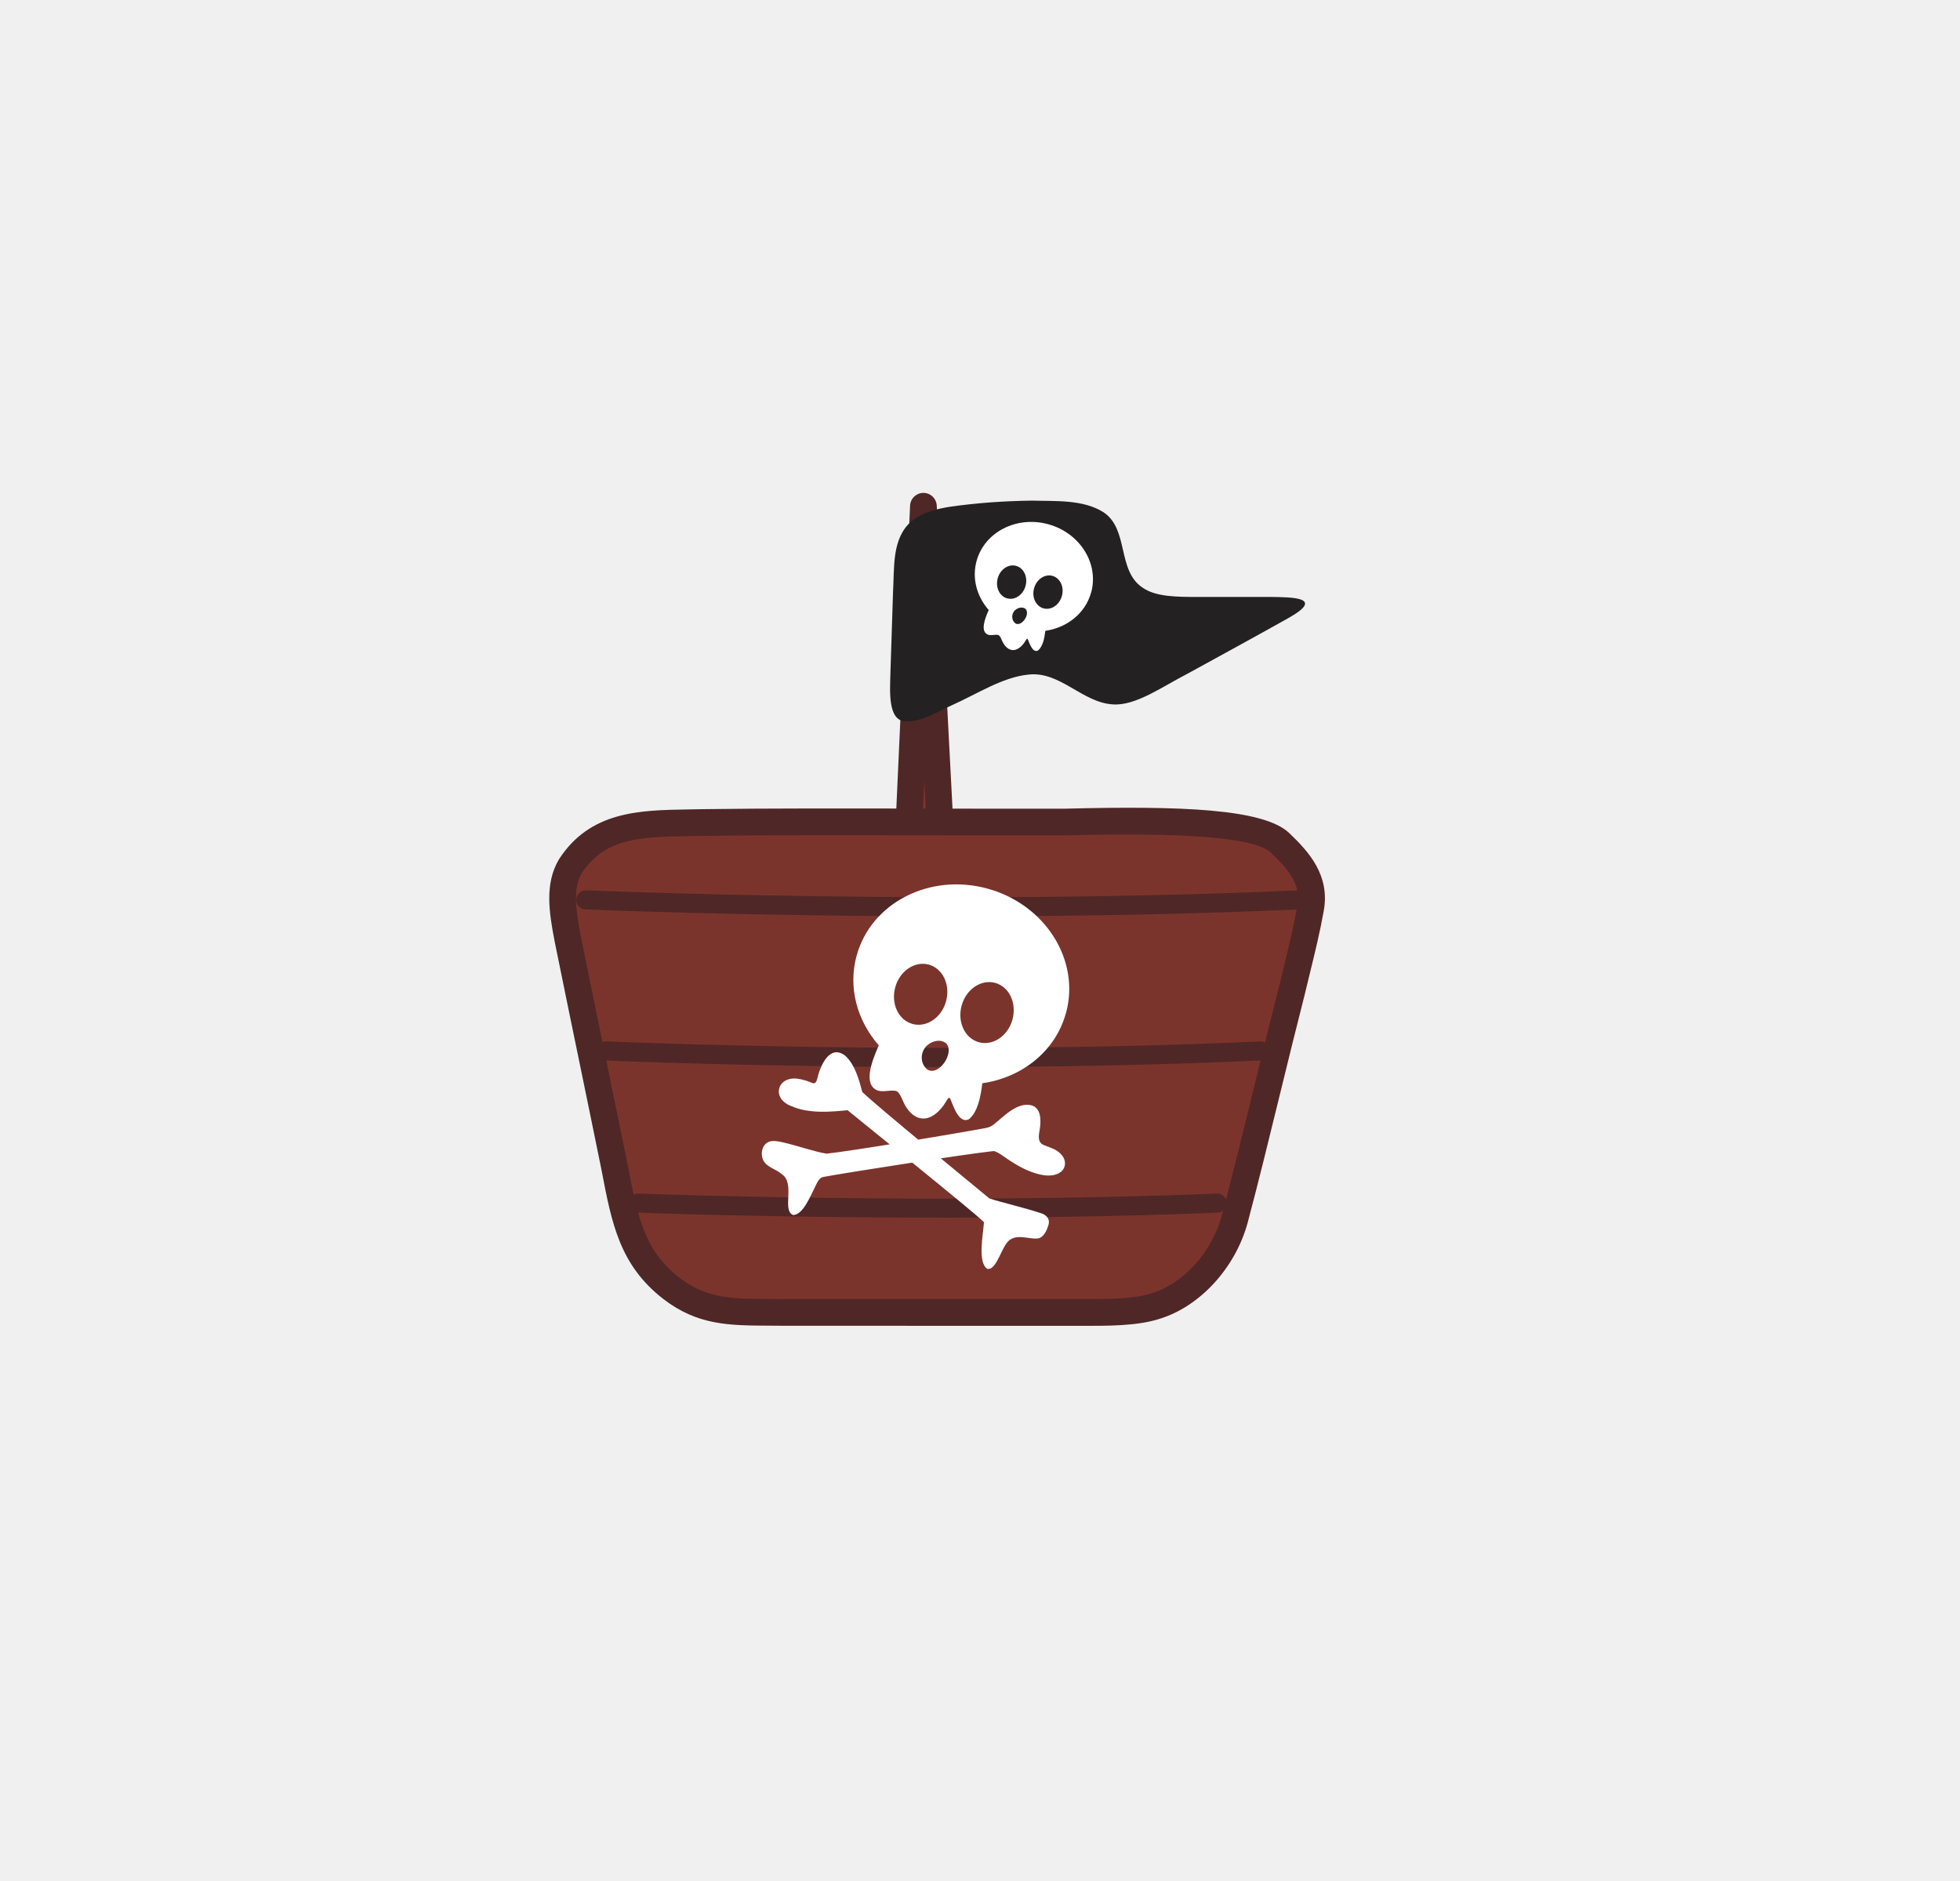
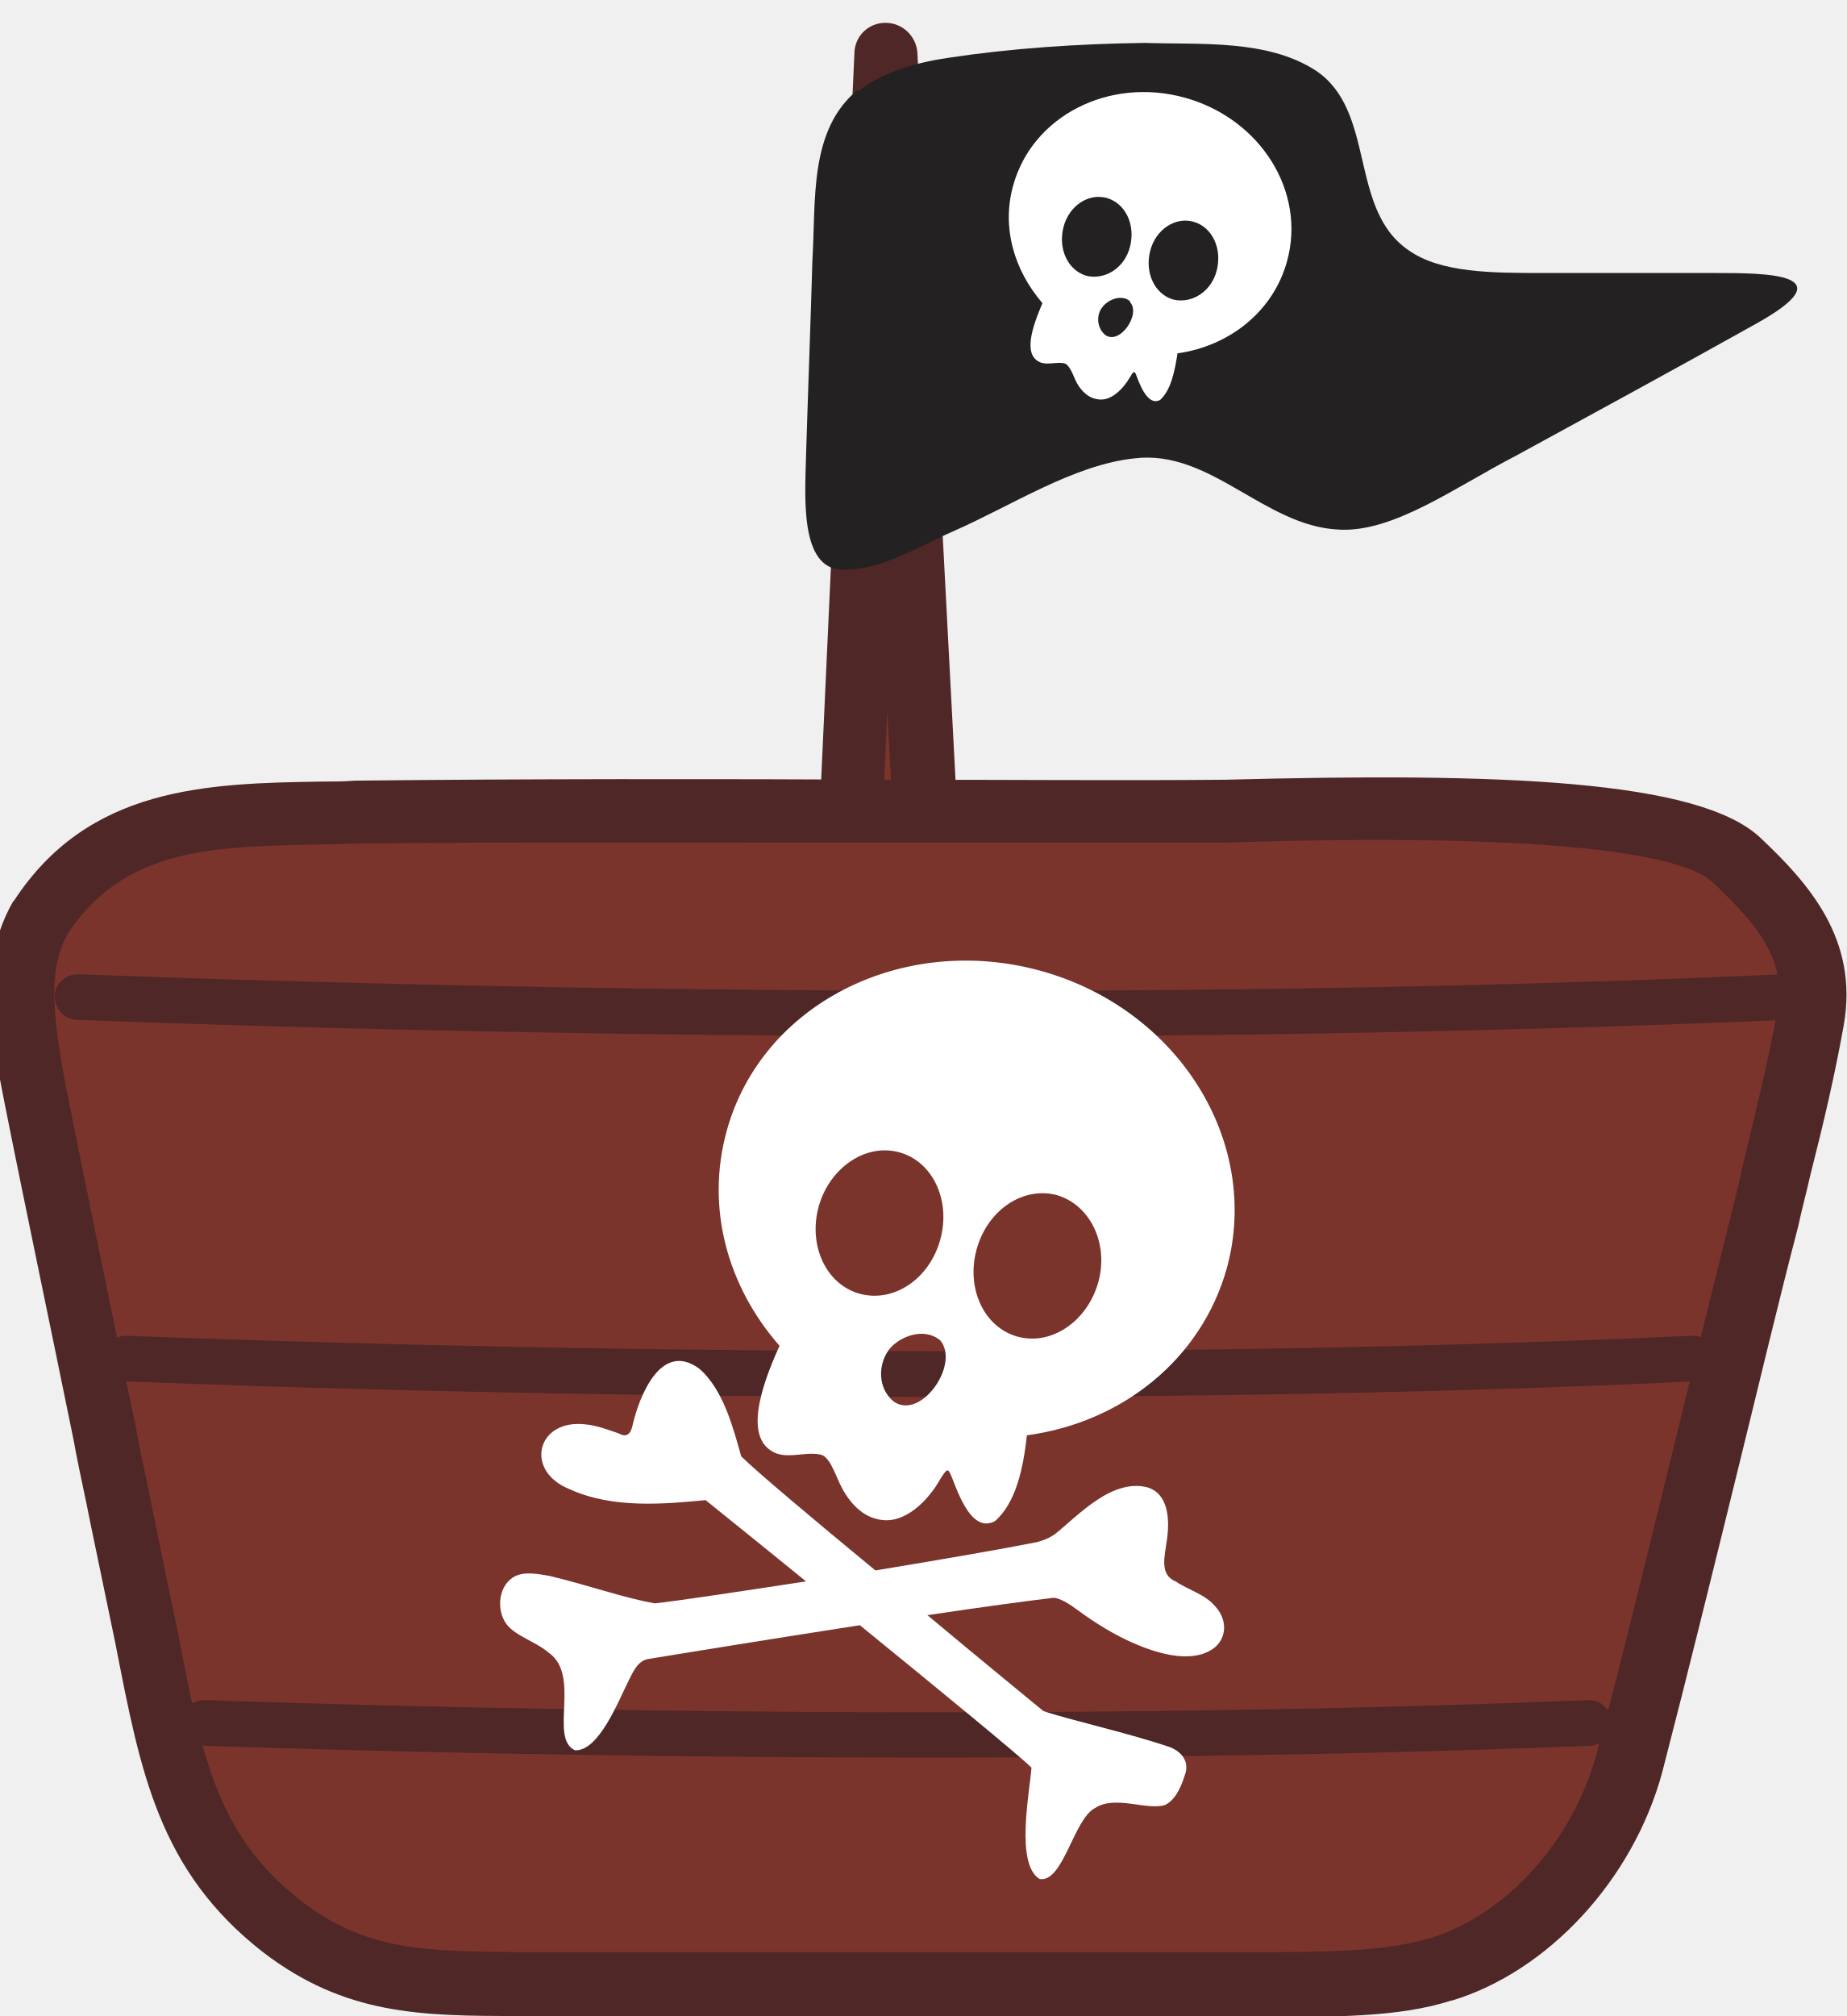
- <svg xmlns="http://www.w3.org/2000/svg" id="Layer_1" data-name="Layer 1" viewBox="0 0 513.71 492.86">
-   <g>
-     <polygon points="238.06 220.04 242.03 132.67 246.89 226.12 238.06 220.04" fill="#7b342c" />
-     <path d="M246.89,229.62c-.7,0-1.39-.21-1.99-.62l-8.83-6.08c-1-.69-1.57-1.83-1.51-3.04l3.97-87.37c.08-1.86,1.62-3.33,3.48-3.34h.01c1.86,0,3.4,1.46,3.5,3.32l4.86,93.45c.07,1.33-.62,2.59-1.79,3.24-.53.3-1.12.45-1.71.45ZM241.64,218.25l1.38.95-.76-14.64-.62,13.69Z" fill="#4f2726" />
+ <svg xmlns="http://www.w3.org/2000/svg" version="1.1" id="ship_x5F_icon" x="0px" y="0px" viewBox="0 0 202.3 220.8" style="enable-background:new 0 0 202.3 220.8;" xml:space="preserve">
+   <style type="text/css">
+ 	.st0{fill:#7B342C;}
+ 	.st1{fill:#4F2726;}
+ 	.st2{fill:#FFFFFF;}
+ 	.st3{fill:#232121;}
+ </style>
+   <g id="ship_x5F_mast">
+     <polygon class="st0" points="93.1,93.4 97,6 101.9,99.5  " />
+     <path class="st1" d="M101.9,103c-0.7,0-1.4-0.2-2-0.6l-8.8-6.1c-1-0.7-1.6-1.8-1.5-3l4-87.4C93.6,4,95.1,2.5,97,2.5h0   c1.9,0,3.4,1.5,3.5,3.3l4.9,93.4c0.1,1.3-0.6,2.6-1.8,3.2C103.1,102.8,102.5,103,101.9,103L101.9,103z M96.6,91.6l1.4,0.9   l-0.8-14.6L96.6,91.6L96.6,91.6z" />
  </g>
-   <g>
-     <path d="M302.76,342.29c-6.6,2.11-16.45,1.55-25.72,1.65-14.29-.01-32.88,0-48.12,0-7.66,0-15.25,0-22.77,0-12.66-.18-21.03.77-30.22-6.34-10.45-8.15-12.28-18.31-14.9-31.93-1.4-6.91-2.85-13.85-4.29-20.89-2.51-12.17-5.64-27.31-7.93-38.66-1.62-8.33-2.23-14.11.63-19.04,7.85-12.14,20.52-11.19,34.55-11.54,28.37-.38,65.38-.04,95.22-.13,16.25-.41,49.3-1.2,56.25,5.41,5.26,5,9.36,9.88,8.03,17.26s-3.04,13.75-4.98,21.85c-5.02,19.58-9.91,40.82-14.94,59.74-2.78,10.06-10.79,19.55-20.66,22.58l-.14.04Z" fill="#7b342c" />
-     <path d="M237.53,347.45c-2.95,0-5.84,0-8.61,0h-22.77c-1.56-.02-3.02-.03-4.42-.03-10.57-.04-18.92-.06-27.94-7.04-11.37-8.87-13.45-19.74-16.09-33.52l-.1-.52c-.87-4.31-1.77-8.67-2.67-13.05-.53-2.59-1.07-5.18-1.6-7.79l-.23-1.12c-2.44-11.82-5.48-26.54-7.71-37.55-1.57-8.08-2.58-15.25,1.03-21.49.03-.05.06-.1.09-.15,8.17-12.64,21.17-12.85,33.75-13.06,1.21-.02,2.42-.04,3.65-.07,17.87-.24,39.2-.2,59.82-.15,12.54.03,24.38.05,35.48.02,30.34-.77,51.98.02,58.67,6.37,5.26,5,10.74,11.12,9.07,20.42-1.01,5.62-2.25,10.69-3.69,16.56-.43,1.76-.88,3.58-1.33,5.49-2.16,8.44-4.33,17.28-6.42,25.83-2.79,11.39-5.66,23.16-8.55,34-3.25,11.75-12.49,21.8-23.02,25.02l-.12.04c-5.81,1.85-13.31,1.83-21.23,1.8-1.83,0-3.68-.01-5.5,0-7.57,0-16.28,0-25.07,0-4.87,0-9.76,0-14.48,0ZM152.43,228.91c-2.14,3.77-1.74,8.55-.18,16.55,2.22,10.97,5.25,25.68,7.69,37.5l.23,1.12c.54,2.61,1.07,5.21,1.6,7.79.91,4.4,1.81,8.76,2.69,13.12l.11.55c2.55,13.29,4.23,22.07,13.51,29.31,7.13,5.51,13.71,5.53,23.67,5.57,1.42,0,2.9,0,4.44.03h22.72c7.22,0,15.19,0,23.09,0,8.79,0,17.51,0,25.03,0,1.81-.02,3.69-.01,5.55,0,7.04.02,14.33.05,19.1-1.48.01,0,.03,0,.04-.01l.14-.04c8.32-2.55,15.68-10.65,18.31-20.16,2.86-10.73,5.73-22.47,8.51-33.83,2.1-8.57,4.26-17.43,6.42-25.85.45-1.86.89-3.7,1.33-5.47,1.41-5.76,2.62-10.73,3.6-16.13.96-5.35-1.72-9.08-7-14.1-5.95-5.66-41.93-4.75-53.75-4.45-11.19.04-23.04,0-35.59-.02-20.59-.04-41.89-.09-59.67.15-1.21.03-2.45.05-3.67.07-12.17.2-21.8.37-27.94,9.79Z" fill="#4f2726" />
+   <g id="ship_x5F_icon_x5F_hull">
+     <path class="st0" d="M157.8,215.6c-6.6,2.1-16.5,1.5-25.7,1.6c-14.3,0-32.9,0-48.1,0c-7.7,0-15.2,0-22.8,0   c-12.7-0.2-21,0.8-30.2-6.3C20.5,202.8,18.7,192.6,16,179c-1.4-6.9-2.9-13.9-4.3-20.9c-2.5-12.2-5.6-27.3-7.9-38.7   c-1.6-8.3-2.2-14.1,0.6-19C12.3,88.3,25,89.2,39,88.9c28.4-0.4,65.4,0,95.2-0.1c16.2-0.4,49.3-1.2,56.2,5.4c5.3,5,9.4,9.9,8,17.3   s-3,13.8-5,21.9c-5,19.6-9.9,40.8-14.9,59.7c-2.8,10.1-10.8,19.5-20.7,22.6L157.8,215.6L157.8,215.6z" />
+     <path class="st1" d="M92.5,220.8c-2.9,0-5.8,0-8.6,0H61.1c-1.6,0-3,0-4.4,0c-10.6,0-18.9-0.1-27.9-7c-11.4-8.9-13.4-19.7-16.1-33.5   l-0.1-0.5c-0.9-4.3-1.8-8.7-2.7-13c-0.5-2.6-1.1-5.2-1.6-7.8l-0.2-1.1c-2.4-11.8-5.5-26.5-7.7-37.6c-1.6-8.1-2.6-15.2,1-21.5   c0-0.1,0.1-0.1,0.1-0.1c8.2-12.6,21.2-12.9,33.8-13.1c1.2,0,2.4,0,3.6-0.1c17.9-0.2,39.2-0.2,59.8-0.1c12.5,0,24.4,0.1,35.5,0   c30.3-0.8,52,0,58.7,6.4c5.3,5,10.7,11.1,9.1,20.4c-1,5.6-2.2,10.7-3.7,16.6c-0.4,1.8-0.9,3.6-1.3,5.5c-2.2,8.4-4.3,17.3-6.4,25.8   c-2.8,11.4-5.7,23.2-8.5,34c-3.2,11.8-12.5,21.8-23,25l-0.1,0c-5.8,1.9-13.3,1.8-21.2,1.8c-1.8,0-3.7,0-5.5,0c-7.6,0-16.3,0-25.1,0   C102.2,220.8,97.3,220.8,92.5,220.8L92.5,220.8z M7.4,102.3c-2.1,3.8-1.7,8.6-0.2,16.6c2.2,11,5.2,25.7,7.7,37.5l0.2,1.1   c0.5,2.6,1.1,5.2,1.6,7.8c0.9,4.4,1.8,8.8,2.7,13.1l0.1,0.5c2.6,13.3,4.2,22.1,13.5,29.3c7.1,5.5,13.7,5.5,23.7,5.6   c1.4,0,2.9,0,4.4,0h22.7c7.2,0,15.2,0,23.1,0c8.8,0,17.5,0,25,0c1.8,0,3.7,0,5.5,0c7,0,14.3,0,19.1-1.5c0,0,0,0,0,0l0.1,0   c8.3-2.5,15.7-10.6,18.3-20.2c2.9-10.7,5.7-22.5,8.5-33.8c2.1-8.6,4.3-17.4,6.4-25.9c0.5-1.9,0.9-3.7,1.3-5.5   c1.4-5.8,2.6-10.7,3.6-16.1c1-5.4-1.7-9.1-7-14.1c-6-5.7-41.9-4.8-53.8-4.4c-11.2,0-23,0-35.6,0c-20.6,0-41.9-0.1-59.7,0.1   c-1.2,0-2.4,0.1-3.7,0.1C23.2,92.7,13.6,92.9,7.4,102.3L7.4,102.3z" />
  </g>
-   <path d="M238.95,136.57c-5.26,4.45-4.51,12.15-4.89,18.59-.23,7.04-.49,14.95-.69,21.52-.1,4.36-.72,12.19,3.93,12.36,4.31.14,8.29-2.5,12.23-4.24,6.35-2.82,13.23-7.34,19.95-8,8.34-1.02,14.2,7.39,22.26,7.8,5.97.4,12.94-4.68,19.54-8.06,8.59-4.73,17.79-9.72,26.2-14.45,10.09-5.6,1.16-5.58-4.65-5.65-6.12-.01-12.47,0-18.62,0-5.57,0-11.32.04-14.84-2.5-6.64-4.53-3.45-15.32-10.2-19.73-5.34-3.35-12.53-2.83-18.7-3.01-7.53.1-14.55.62-21.29,1.58-3.52.53-7.33,1.47-10.07,3.69l-.14.12Z" fill="#232121" />
-   <path d="M251.63,240.15c-55.06,0-97.58-1.79-98.22-1.82-1.38-.06-2.45-1.23-2.39-2.61.06-1.38,1.25-2.42,2.61-2.39.95.04,96.43,4.06,186.8,0,1.35-.09,2.55,1,2.61,2.38.06,1.38-1.01,2.55-2.38,2.61-30.35,1.36-61.28,1.82-89.02,1.82Z" fill="#4f2726" />
-   <path d="M248.86,279.64c-50.5,0-89.49-1.69-90.07-1.72-1.38-.06-2.45-1.23-2.39-2.61.06-1.38,1.24-2.46,2.61-2.39.88.04,88.41,3.83,171.26,0,1.36-.08,2.55,1,2.61,2.38.06,1.38-1,2.55-2.38,2.61-27.83,1.29-56.2,1.72-81.64,1.72Z" fill="#4f2726" />
-   <path d="M246.88,319.12c-44.69,0-79.2-1.31-79.72-1.33-1.38-.05-2.46-1.22-2.4-2.59.05-1.38,1.22-2.44,2.59-2.4.77.03,78.25,2.97,151.57,0,1.41-.05,2.54,1.02,2.6,2.4.06,1.38-1.02,2.54-2.4,2.6-24.63,1-49.74,1.33-72.25,1.33Z" fill="#4f2726" />
-   <path d="M279.38,265.55c3.82-13.86-5.37-28.49-20.52-32.66-15.15-4.17-30.53,3.68-34.34,17.55-2.31,8.39.15,17.06,5.81,23.52-2.1,4.66-4.03,10.38-.31,11.82,1.48.5,3.2-.16,4.68.1,1.01.09,1.6,1.92,2.23,3.23.81,1.68,2.25,3.51,4.2,3.92,2.9.7,5.57-2.16,6.82-4.35.6-.95.8-1.32,1.14-.65.6,1.2,2.12,6.74,4.92,5.25,2.28-1.97,3.02-5.8,3.45-9.39,10.37-1.48,19.16-8.36,21.91-18.37ZM239.16,268.35c-3.68-1.01-5.7-5.31-4.52-9.61,1.18-4.29,5.12-6.95,8.8-5.94s5.7,5.31,4.52,9.61-5.12,6.95-8.8,5.94ZM242.99,280.25c-1.81-1.54-1.73-4.15-.51-5.72,1.07-1.43,3.76-2.53,5.47-1.12l.09.08c2.21,2.55-2.1,8.75-5.05,6.76ZM256.56,273.14c-3.68-1.01-5.7-5.31-4.52-9.61,1.18-4.29,5.12-6.95,8.8-5.94s5.7,5.31,4.52,9.61c-1.18,4.29-5.12,6.95-8.8,5.94Z" fill="#fff" />
-   <path d="M285.99,155.27c2.09-7.59-2.94-15.59-11.23-17.88-8.29-2.28-16.71,2.02-18.8,9.61-1.27,4.59.08,9.34,3.18,12.87-1.15,2.55-2.2,5.68-.17,6.47.81.28,1.75-.09,2.56.05.55.05.88,1.05,1.22,1.77.44.92,1.23,1.92,2.3,2.15,1.59.38,3.05-1.18,3.73-2.38.33-.52.44-.73.62-.35.33.66,1.16,3.69,2.69,2.88,1.25-1.08,1.65-3.18,1.89-5.14,5.68-.81,10.49-4.57,12-10.05ZM263.97,156.81c-2.01-.55-3.12-2.91-2.47-5.26s2.8-3.81,4.82-3.25,3.12,2.91,2.47,5.26-2.8,3.81-4.82,3.25ZM266.07,163.32c-.99-.84-.95-2.27-.28-3.13.59-.78,2.06-1.38,3-.61l.05.05c1.21,1.4-1.15,4.79-2.77,3.7ZM273.5,159.43c-2.01-.55-3.12-2.91-2.47-5.26s2.8-3.81,4.82-3.25,3.12,2.91,2.47,5.26-2.8,3.81-4.82,3.25Z" fill="#fff" />
-   <path d="M259.28,314.05c-2.82-2.37-29.77-24.39-33.28-27.88-.75-2.82-1.88-7.3-4.57-9.58-4.15-3.04-6.57,3.1-7.26,6.23-.27.91-.62,1.36-1.54.89-.87-.37-2.38-.88-3.7-1.02-5.26-.59-6.74,5.14-1.69,7.12,4.77,2.16,10.57,1.56,14.91,1.15,3.09,2.58,33.29,26.78,35.75,29.35-.17,2.75-1.78,10.66.89,12.22,2.64.44,3.76-6.57,6.14-7.75,2.21-1.41,5.56.3,7.58-.34,1.32-.61,1.97-2.3,2.35-3.63.28-1.28-.46-2.21-1.59-2.71-4.31-1.51-11.39-3.11-13.96-4.04h-.03Z" fill="#fff" />
-   <path d="M216.63,302.34c6.22-.63,33.36-5.16,41.78-6.73.74-.15,1.29-.36,1.96-.85,2.55-1.98,6.23-6.13,10.08-5.06,2.28.74,2.46,3.54,2.1,6.05-.24,1.54-.81,3.62,1.05,4.34,1.54.63,3.37,1.11,4.52,2.43,1.42,1.5,1.3,3.55-.13,4.65-2.34,1.69-5.92.69-8.48-.37-2.39-1-4.61-2.44-6.55-3.81-.8-.56-1.88-1.28-2.56-1.33-7.48.82-37.43,5.46-44.52,6.77-1.1.16-1.6,1.27-2.11,2.31-1.23,2.39-3.27,7.76-5.94,7.67-2.93-1.27.66-8.24-2.89-10.68-1.4-1.22-3.57-1.77-4.56-3.12-1.2-1.57-.9-4.42.98-5.31,1.13-.5,2.49-.22,3.68.04,4.18.96,8.12,2.41,11.53,2.99h.06Z" fill="#fff" />
+   <path id="ship_x5F_icon_x5F_steps" class="st1" d="M106.6,113.5c-55.1,0-97.6-1.8-98.2-1.8C7,111.6,6,110.5,6,109.1s1.2-2.4,2.6-2.4  c0.9,0,96.4,4.1,186.8,0c1.4-0.1,2.5,1,2.6,2.4s-1,2.6-2.4,2.6C165.3,113,134.4,113.5,106.6,113.5L106.6,113.5z M103.9,153  c-50.5,0-89.5-1.7-90.1-1.7c-1.4-0.1-2.4-1.2-2.4-2.6c0.1-1.4,1.2-2.5,2.6-2.4c0.9,0,88.4,3.8,171.3,0c1.4-0.1,2.5,1,2.6,2.4  s-1,2.5-2.4,2.6C157.7,152.6,129.3,153,103.9,153L103.9,153z M101.9,192.5c-44.7,0-79.2-1.3-79.7-1.3c-1.4,0-2.5-1.2-2.4-2.6  c0.1-1.4,1.2-2.4,2.6-2.4c0.8,0,78.2,3,151.6,0c1.4,0,2.5,1,2.6,2.4s-1,2.5-2.4,2.6C149.5,192.2,124.4,192.5,101.9,192.5  L101.9,192.5z" />
+   <path id="ship_x5F_icon_x5F_jolly_x5F_roger" class="st2" d="M133.1,175.9c1.4,1.5,1.3,3.5-0.1,4.6c-2.3,1.7-5.9,0.7-8.5-0.4  c-2.4-1-4.6-2.4-6.5-3.8c-0.8-0.6-1.9-1.3-2.6-1.3c-2.6,0.3-7.8,1-13.8,1.9c6.1,5.1,11.5,9.5,12.7,10.5l0,0h0c2.6,0.9,9.7,2.5,14,4  c1.1,0.5,1.9,1.4,1.6,2.7c-0.4,1.3-1,3-2.3,3.6c-2,0.6-5.4-1.1-7.6,0.3c-2.4,1.2-3.5,8.2-6.1,7.8c-2.7-1.6-1.1-9.5-0.9-12.2  c-1.3-1.3-10.2-8.6-18.8-15.6c-9.7,1.5-19.5,3.1-23.2,3.7c-1.1,0.2-1.6,1.3-2.1,2.3c-1.2,2.4-3.3,7.8-5.9,7.7  c-2.9-1.3,0.7-8.2-2.9-10.7c-1.4-1.2-3.6-1.8-4.6-3.1c-1.2-1.6-0.9-4.4,1-5.3c1.1-0.5,2.5-0.2,3.7,0c4.2,1,8.1,2.4,11.5,3h0.1l0,0  c2.7-0.3,9.3-1.3,16.5-2.4c-5.4-4.4-9.9-8-11-8.9c-4.3,0.4-10.1,1-14.9-1.2c-5-2-3.6-7.7,1.7-7.1c1.3,0.1,2.8,0.7,3.7,1  c0.9,0.5,1.3,0,1.5-0.9c0.7-3.1,3.1-9.3,7.3-6.2c2.7,2.3,3.8,6.8,4.6,9.6c1.6,1.6,7.9,6.9,14.7,12.5c7.3-1.2,14.2-2.4,17.7-3.1  c0.7-0.2,1.3-0.4,2-0.9c2.5-2,6.2-6.1,10.1-5.1c2.3,0.7,2.5,3.5,2.1,6c-0.2,1.5-0.8,3.6,1,4.3C130.1,174.1,132,174.6,133.1,175.9z   M134.4,138.9L134.4,138.9c-2.8,10-11.5,16.9-21.9,18.3c-0.4,3.6-1.2,7.4-3.5,9.4c-2.8,1.5-4.3-4-4.9-5.2c-0.3-0.7-0.5-0.3-1.1,0.6  c-1.2,2.2-3.9,5.1-6.8,4.4c-2-0.4-3.4-2.2-4.2-3.9c-0.6-1.3-1.2-3.1-2.2-3.2c-1.5-0.3-3.2,0.4-4.7-0.1c-3.7-1.4-1.8-7.2,0.3-11.8  c-5.7-6.5-8.1-15.1-5.8-23.5c3.8-13.9,19.2-21.7,34.3-17.6C129,110.4,138.2,125,134.4,138.9z M103,135.8c1.2-4.3-0.8-8.6-4.5-9.6  c-3.7-1-7.6,1.7-8.8,5.9c-1.2,4.3,0.8,8.6,4.5,9.6S101.8,140.1,103,135.8z M103,146.8L103,146.8c-1.8-1.5-4.5-0.4-5.6,1  c-1.2,1.6-1.3,4.2,0.5,5.7C100.9,155.6,105.2,149.4,103,146.8z M115.8,130.9c-3.7-1-7.6,1.6-8.8,5.9c-1.2,4.3,0.8,8.6,4.5,9.6  s7.6-1.7,8.8-5.9C121.5,136.3,119.5,132,115.8,130.9z" />
+   <g id="flag">
+     <path class="st3" d="M93.9,9.9c-5.3,4.4-4.5,12.1-4.9,18.6c-0.2,7-0.5,14.9-0.7,21.5c-0.1,4.4-0.7,12.2,3.9,12.4   c4.3,0.1,8.3-2.5,12.2-4.2c6.4-2.8,13.2-7.3,19.9-8c8.3-1,14.2,7.4,22.3,7.8c6,0.4,12.9-4.7,19.5-8.1c8.6-4.7,17.8-9.7,26.2-14.4   c10.1-5.6,1.2-5.6-4.6-5.6c-6.1,0-12.5,0-18.6,0c-5.6,0-11.3,0-14.8-2.5c-6.6-4.5-3.5-15.3-10.2-19.7c-5.3-3.4-12.5-2.8-18.7-3   c-7.5,0.1-14.6,0.6-21.3,1.6c-3.5,0.5-7.3,1.5-10.1,3.7L93.9,9.9L93.9,9.9z" />
+     <path class="st2" d="M141,28.6c2.1-7.6-2.9-15.6-11.2-17.9c-8.3-2.3-16.7,2-18.8,9.6c-1.3,4.6,0.1,9.3,3.2,12.9   c-1.1,2.6-2.2,5.7-0.2,6.5c0.8,0.3,1.8-0.1,2.6,0.1c0.5,0.1,0.9,1.1,1.2,1.8c0.4,0.9,1.2,1.9,2.3,2.1c1.6,0.4,3-1.2,3.7-2.4   c0.3-0.5,0.4-0.7,0.6-0.4c0.3,0.7,1.2,3.7,2.7,2.9c1.2-1.1,1.6-3.2,1.9-5.1C134.7,37.9,139.5,34.1,141,28.6L141,28.6z M119,30.2   c-2-0.6-3.1-2.9-2.5-5.3s2.8-3.8,4.8-3.2s3.1,2.9,2.5,5.3S121,30.7,119,30.2z M121.1,36.7c-1-0.8-1-2.3-0.3-3.1   c0.6-0.8,2.1-1.4,3-0.6l0,0.1C125,34.4,122.7,37.8,121.1,36.7L121.1,36.7z M128.5,32.8c-2-0.6-3.1-2.9-2.5-5.3s2.8-3.8,4.8-3.2   s3.1,2.9,2.5,5.3S130.5,33.3,128.5,32.8z" />
+   </g>
</svg>
